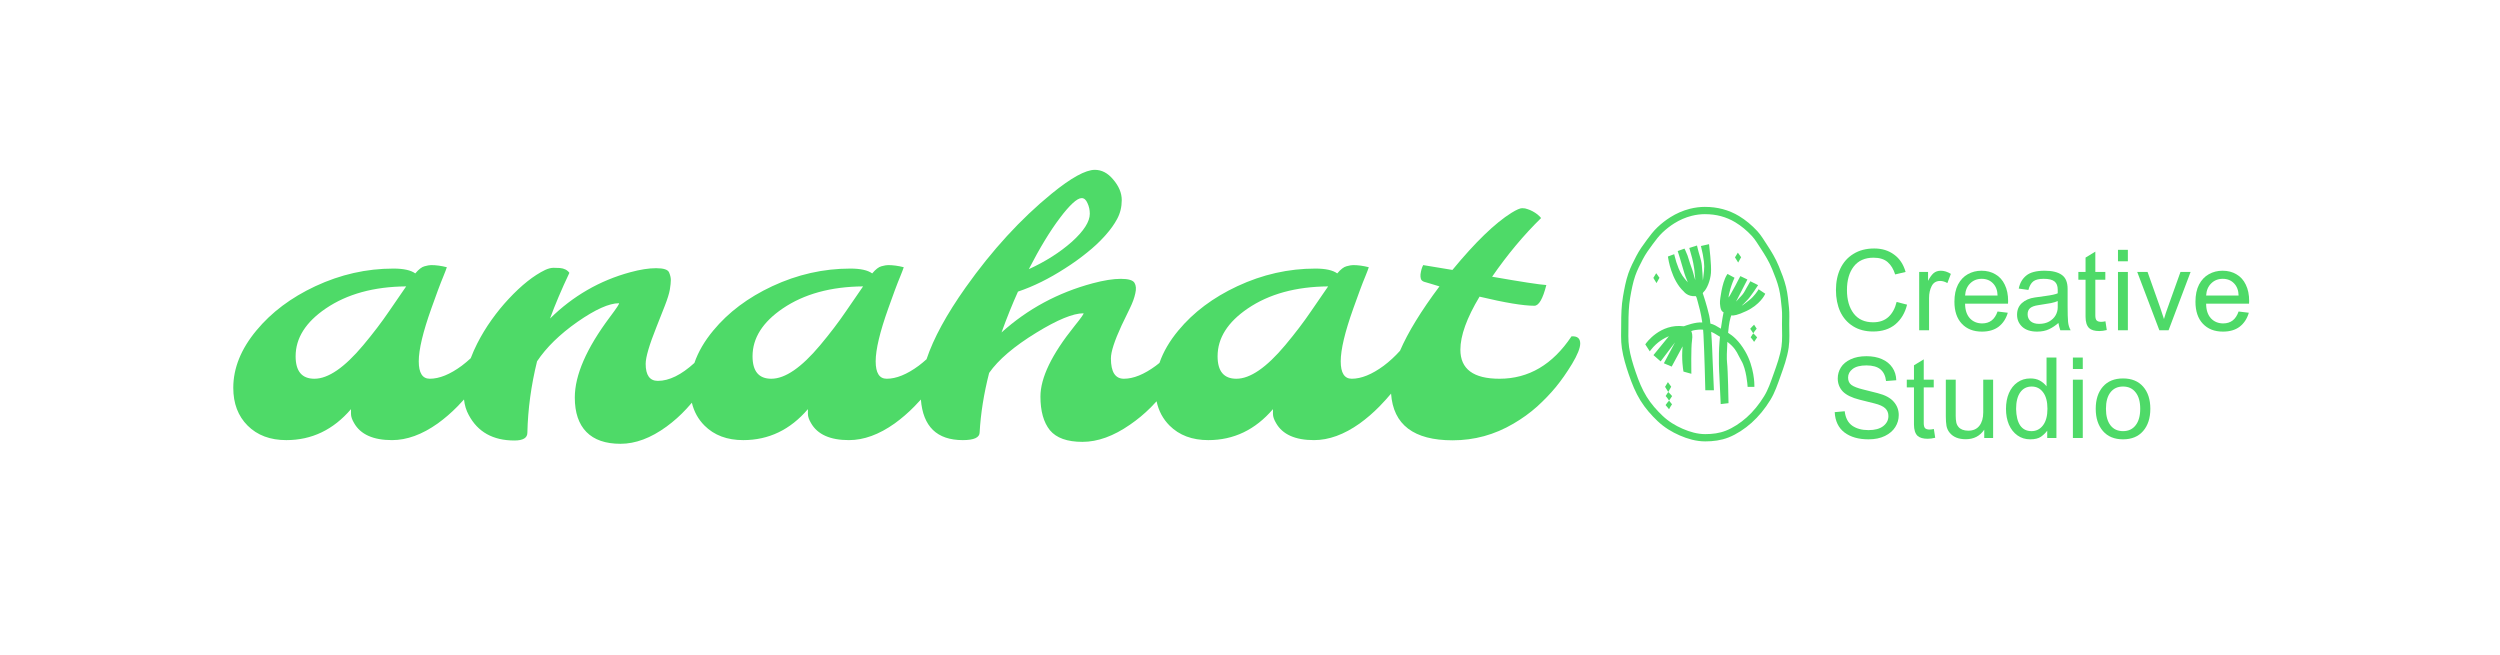
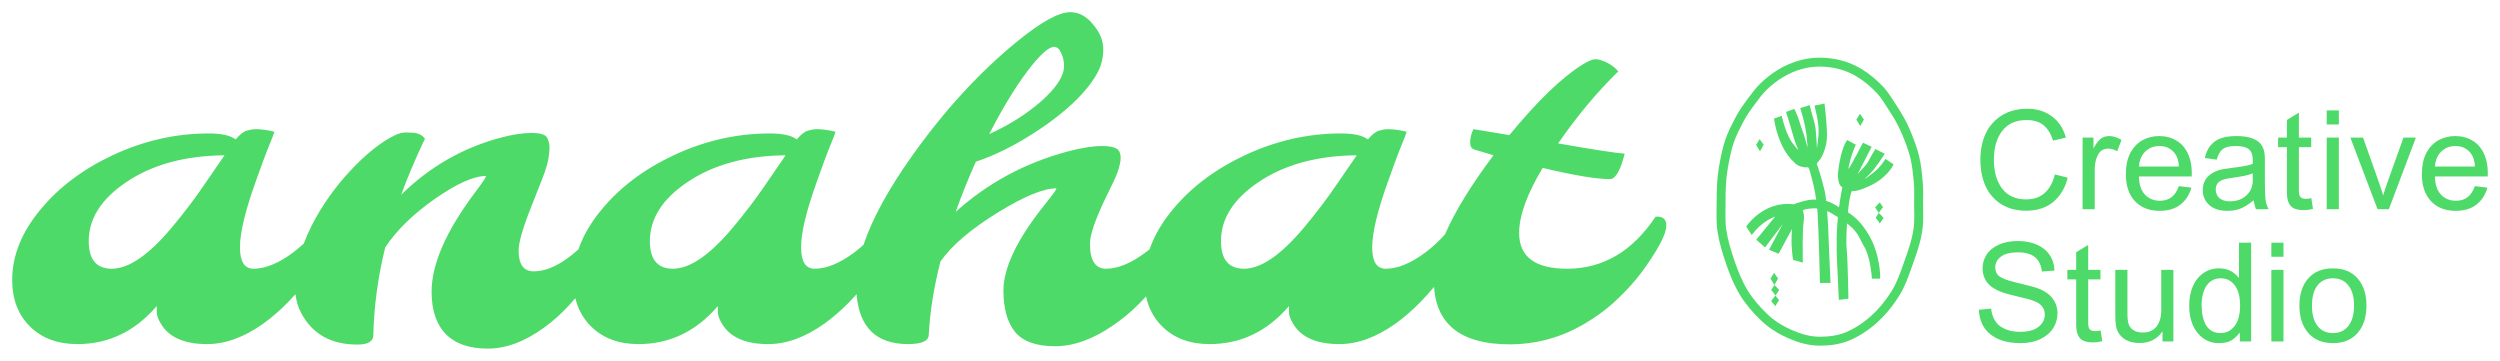
- <svg xmlns="http://www.w3.org/2000/svg" width="3783" height="991" viewBox="0 0 3783 991" fill="none">
+ <svg xmlns="http://www.w3.org/2000/svg" width="3080.43" height="444.55" viewBox="338.0 242.0 3080.43 444.55" fill="none">
  <path d="M1656.71 257C1667.06 257 1676.24 261.785 1684.25 271.355C1693.04 281.512 1697.43 291.961 1697.43 302.703C1697.43 313.25 1695.09 322.82 1690.4 331.414C1686.19 339.288 1680.52 347.247 1673.39 355.292L1670.5 358.513C1663.19 366.558 1654.59 374.517 1644.7 382.391C1634.35 390.789 1623.31 398.699 1611.59 406.121C1587.38 421.746 1563.64 433.465 1540.4 441.277C1532 459.832 1523.7 480.438 1515.5 503.094C1554.95 467.547 1600.95 442.742 1653.49 428.68C1670.29 424.188 1684.45 421.941 1695.97 421.941C1707.49 421.941 1714.43 423.992 1716.77 428.094C1719.11 432 1719.5 437.273 1717.94 443.914C1716.57 450.555 1713.84 458.074 1709.74 466.473C1705.64 474.871 1701.44 483.562 1697.14 492.547C1686.4 515.789 1681.03 532.391 1681.03 542.352C1681.03 562.859 1687.57 573.113 1700.66 573.113C1715.11 573.113 1731.22 566.57 1749 553.484C1750.86 552.08 1752.7 550.634 1754.51 549.148C1760.24 532.433 1769.83 516.007 1783.27 499.871C1805.93 472.527 1835.62 450.262 1872.34 433.074C1910.42 415.301 1949.78 406.414 1990.4 406.414C2005.83 406.414 2016.87 408.855 2023.51 413.738C2028.78 407.488 2033.47 403.875 2037.57 402.898C2041.87 401.727 2045.19 401.141 2047.53 401.141C2054.95 401.141 2062.86 402.215 2071.26 404.363C2070.48 406.902 2068.82 411.297 2066.28 417.547C2063.74 423.602 2060.91 430.828 2057.79 439.227C2054.66 447.625 2051.34 456.805 2047.82 466.766C2035.13 502.312 2028.78 528.973 2028.78 546.746C2028.78 564.324 2034.35 573.113 2045.48 573.113C2059.93 573.113 2076.05 566.57 2093.82 553.484C2102.66 546.826 2110.89 539.252 2118.51 530.764C2130.56 502.866 2150.45 470.4 2178.2 433.367C2173.31 431.805 2168.82 430.438 2164.72 429.266C2160.62 428.094 2157.3 427.117 2154.76 426.336C2152.22 425.359 2150.66 423.895 2150.07 421.941C2149.48 419.988 2149.29 417.742 2149.48 415.203C2150.27 409.344 2151.63 404.656 2153.59 401.141L2197.82 408.465C2232.39 366.473 2262.18 337.664 2287.18 322.039C2294.8 317.352 2300.17 315.008 2303.29 315.008C2306.42 315.008 2309.15 315.496 2311.5 316.473C2314.04 317.254 2316.57 318.328 2319.11 319.695C2324.58 322.625 2328.88 326.043 2332 329.949C2305.64 355.73 2280.93 385.32 2257.88 418.719C2302.61 426.531 2329.95 430.73 2339.91 431.316C2334.64 452.215 2328.59 462.664 2321.75 462.664C2304.95 462.664 2277.32 458.074 2238.84 448.895C2219.5 481.121 2209.84 507.879 2209.84 529.168C2209.84 558.465 2229.56 573.113 2269.02 573.113C2313.16 573.113 2349.48 551.727 2378 508.953C2386.79 508.367 2391.18 511.98 2391.18 519.793C2391.18 526.629 2387.08 536.883 2378.88 550.555C2370.68 564.031 2362.47 575.75 2354.27 585.711C2346.07 595.672 2336.59 605.535 2325.85 615.301C2315.11 624.871 2303.2 633.465 2290.11 641.082C2261.59 657.879 2230.93 666.277 2198.12 666.277C2139.33 666.277 2108.28 642.717 2104.96 595.596C2099.49 602.153 2093.63 608.625 2087.38 615.008C2078 624.578 2068.04 633.172 2057.49 640.789C2033.86 657.586 2010.81 665.984 1988.35 665.984C1959.84 665.984 1940.7 657.391 1930.93 640.203C1927.8 634.93 1926.24 630.34 1926.24 626.434V619.109C1899.48 650.359 1866.87 665.984 1828.39 665.984C1803.98 665.984 1784.45 658.66 1769.8 644.012C1759.75 633.967 1753.2 621.705 1750.14 607.227C1747.31 610.318 1744.39 613.4 1741.38 616.473C1731.61 626.238 1721.16 634.93 1710.03 642.547C1685.03 659.93 1661.01 668.621 1637.96 668.621C1614.91 668.621 1598.51 662.762 1588.74 651.043C1579.17 639.129 1574.39 622.137 1574.39 600.066C1574.39 571.746 1591.48 536.297 1625.66 493.719C1636.2 480.633 1640.79 474.09 1639.43 474.09C1623.8 474.09 1600.07 483.855 1568.23 503.387C1534.45 524.09 1510.62 544.402 1496.75 564.324C1488.74 595.77 1483.96 625.75 1482.39 654.266C1482.39 662.078 1473.9 665.984 1456.91 665.984C1417.84 665.984 1396.69 645.511 1393.47 604.563C1390.32 608.07 1387.05 611.552 1383.66 615.008C1374.29 624.578 1364.33 633.172 1353.78 640.789C1330.15 657.586 1307.1 665.984 1284.64 665.984C1256.12 665.984 1236.98 657.391 1227.22 640.203C1224.09 634.93 1222.53 630.34 1222.53 626.434V619.109C1195.77 650.359 1163.16 665.984 1124.68 665.984C1100.27 665.984 1080.73 658.66 1066.09 644.012C1056.55 634.476 1050.16 622.943 1046.92 609.411C1044.31 612.466 1041.62 615.504 1038.84 618.523C1029.66 628.484 1019.6 637.469 1008.66 645.477C984.836 662.859 961.594 671.551 938.938 671.551C916.281 671.551 899.094 665.594 887.375 653.68C875.656 641.766 869.797 624.383 869.797 601.531C869.797 567.742 887.375 527.312 922.531 480.242C933.273 465.984 937.961 458.855 936.594 458.855C921.75 458.855 900.852 468.23 873.898 486.98C847.141 505.73 826.73 525.652 812.668 546.746C803.684 583.27 798.801 619.305 798.02 654.852C798.02 662.664 791.477 666.57 778.391 666.57C745.969 666.57 722.922 653.68 709.25 627.898C705.472 621.069 703.1 613.266 702.133 604.49C698.957 608.021 695.666 611.528 692.258 615.008C682.883 624.578 672.922 633.172 662.375 640.789C638.742 657.586 615.695 665.984 593.234 665.984C564.719 665.984 545.578 657.391 535.812 640.203C532.688 634.93 531.125 630.34 531.125 626.434V619.109C504.367 650.359 471.75 665.984 433.273 665.984C408.859 665.984 389.328 658.66 374.68 644.012C360.227 629.559 353 610.516 353 586.883C353 557 364.719 527.996 388.156 499.871C410.812 472.527 440.5 450.262 477.219 433.074C515.305 415.301 554.66 406.414 595.285 406.414C610.715 406.414 621.75 408.855 628.391 413.738C633.664 407.488 638.352 403.875 642.453 402.898C646.75 401.727 650.07 401.141 652.414 401.141C659.836 401.141 667.746 402.215 676.145 404.363C675.363 406.902 673.703 411.297 671.164 417.547C668.625 423.602 665.793 430.828 662.668 439.227C659.543 447.625 656.223 456.805 652.707 466.766C640.012 502.312 633.664 528.973 633.664 546.746C633.664 564.324 639.23 573.113 650.363 573.113C664.816 573.113 680.93 566.57 698.703 553.484C703.406 549.943 707.934 546.14 712.292 542.081C715.122 534.582 718.403 527.152 722.141 519.793C728.391 507.488 735.617 495.574 743.82 484.051C752.023 472.527 760.715 461.883 769.895 452.117C789.23 431.414 807.59 416.863 824.973 408.465C829.66 406.316 833.859 405.242 837.57 405.242C841.477 405.242 844.699 405.34 847.238 405.535C853.684 406.121 858.469 408.562 861.594 412.859C849.68 438.055 839.914 461.102 832.297 482C867.062 447.82 907.492 424.48 953.586 411.98C968.625 407.879 981.711 405.828 992.844 405.828C1004.17 405.828 1010.71 407.977 1012.47 412.273C1014.23 416.375 1015.11 420.184 1015.11 423.699C1015.11 427.215 1014.62 432 1013.64 438.055C1012.67 443.914 1010.13 452.117 1006.03 462.664C1001.93 473.211 997.727 483.855 993.43 494.598C982.492 521.941 977.023 540.594 977.023 550.555C977.023 567.742 983.176 576.336 995.48 576.336C1012.51 576.336 1030.94 567.295 1050.77 549.217C1056.5 532.478 1066.1 516.029 1079.56 499.871C1102.22 472.527 1131.91 450.262 1168.62 433.074C1206.71 415.301 1246.07 406.414 1286.69 406.414C1302.12 406.414 1313.16 408.855 1319.8 413.738C1325.07 407.488 1329.76 403.875 1333.86 402.898C1338.16 401.727 1341.48 401.141 1343.82 401.141C1351.24 401.141 1359.15 402.215 1367.55 404.363C1366.77 406.902 1365.11 411.297 1362.57 417.547C1360.03 423.602 1357.2 430.828 1354.07 439.227C1350.95 447.625 1347.63 456.805 1344.11 466.766C1331.42 502.312 1325.07 528.973 1325.07 546.746C1325.07 564.324 1330.64 573.113 1341.77 573.113C1356.22 573.113 1372.34 566.57 1390.11 553.484C1394.22 550.392 1398.19 547.1 1402.03 543.612C1412.55 512.029 1432.31 475.769 1461.3 434.832C1501.34 378.387 1544.7 331.121 1591.38 293.035C1620.87 269.012 1642.65 257 1656.71 257ZM614.621 433.367C565.793 433.758 525.266 444.891 493.039 466.766C462.57 487.469 447.336 511.59 447.336 539.129C447.336 561.785 456.809 573.113 475.754 573.113C496.652 573.113 521.262 556.219 549.582 522.43C564.621 504.461 577.707 487.273 588.84 470.867C600.168 454.461 608.762 441.961 614.621 433.367ZM1306.03 433.367C1257.2 433.758 1216.67 444.891 1184.45 466.766C1153.98 487.469 1138.74 511.59 1138.74 539.129C1138.74 561.785 1148.21 573.113 1167.16 573.113C1188.06 573.113 1212.67 556.219 1240.99 522.43C1256.03 504.461 1269.11 487.273 1280.25 470.867C1291.57 454.461 1300.17 441.961 1306.03 433.367ZM2009.74 433.367C1960.91 433.758 1920.38 444.891 1888.16 466.766C1857.69 487.469 1842.45 511.59 1842.45 539.129C1842.45 561.785 1851.93 573.113 1870.87 573.113C1891.77 573.113 1916.38 556.219 1944.7 522.43C1959.74 504.461 1972.82 487.273 1983.96 470.867C1995.29 454.461 2003.88 441.961 2009.74 433.367ZM1636.79 299.773C1633.27 299.773 1628.68 302.41 1623.02 307.684C1617.36 312.957 1611.01 320.281 1603.98 329.656C1589.13 349.188 1573.41 375.066 1556.81 407.293C1582 395.77 1603.68 382 1621.85 365.984C1640.01 349.578 1649.09 335.418 1649.09 323.504C1649.09 317.645 1647.92 312.273 1645.58 307.391C1643.43 302.312 1640.5 299.773 1636.79 299.773Z" fill="#4EDA68" />
  <path d="M2580.35 318.58C2597.55 318.58 2613.91 322.724 2628.76 331.693C2638.2 337.403 2647.03 344.718 2655.07 353.41C2660.45 359.221 2664.63 366.485 2669.24 373.446C2675.63 383.085 2682.07 393.76 2686.76 405.269C2690.68 414.871 2694.78 425.066 2697.34 435.716C2699.75 445.772 2700.67 456.257 2701.72 467.046C2702.47 474.714 2702.01 482.534 2702.01 490.493C2702.01 502.356 2702.82 513.941 2701.19 525.134C2699.02 540.016 2693.81 554.203 2689.1 567.405C2684.59 580.038 2680.67 591.774 2674.18 602.386C2666.3 615.272 2657.07 626.503 2646.83 635.662C2636.9 644.531 2625.16 652.275 2613.56 656.848C2603 661.017 2591.86 662.407 2580.35 662.407C2567.69 662.407 2555.49 658.882 2544.01 653.879C2532.52 648.877 2521.76 642.408 2512.01 633.173C2503.05 624.697 2494.09 614.615 2487.03 603.195C2479.87 591.623 2474.62 578.711 2469.85 564.739C2465.72 552.636 2461.73 539.75 2459.69 526.283C2457.95 514.737 2458.69 502.748 2458.69 490.468C2458.69 476.445 2459.06 462.814 2461.31 449.764C2463.38 437.8 2465.5 426.342 2469.24 415.502C2472.36 406.495 2476.85 397.917 2480.99 389.869C2485.3 381.494 2490.97 373.699 2496.26 366.548C2501.34 359.689 2506.02 353.435 2511.88 347.876C2517.74 342.318 2523.97 337.454 2530.5 333.361C2539.26 327.891 2548.54 323.81 2558.23 321.334C2565.41 319.502 2572.78 318.542 2580.34 318.542" stroke="#4EDA68" stroke-width="11" />
  <path d="M2646.74 454.388C2654.77 448.248 2659.91 439.683 2659.97 439.594L2660.02 439.556L2661.1 437.737L2671.17 444.445L2670.43 446.012C2670.14 446.618 2663.14 460.944 2642.57 470.685C2629.3 476.963 2622.91 477.898 2619.82 477.254C2619.29 478.492 2618.39 481.12 2617.2 486.539C2616.48 489.824 2615.7 495.85 2614.97 503.594C2622.17 508.155 2631.39 515.545 2640.72 531.463C2654.8 555.466 2654.76 582.249 2654.74 583.386V585.382H2644.48L2644.35 583.5C2644.34 583.247 2642.68 558.688 2635.03 545.928C2633.45 543.308 2632.24 540.894 2631.07 538.567L2631 538.412L2630.99 538.392C2627.57 531.553 2624.57 525.556 2613.87 517.289C2612.96 531.248 2612.77 543.263 2613.37 548.505C2614.76 560.318 2615.52 606.315 2615.55 608.261L2615.57 610.08L2603.77 611.47L2601.68 566.685L2601.67 566.652C2601.61 565.616 2600.04 541.098 2601.99 516.872C2602.19 514.383 2602.42 511.957 2602.66 509.582C2600.97 508.521 2599.15 507.435 2597.22 506.298C2597.06 506.184 2594.04 504.1 2589.37 502.141C2590.74 520.245 2591.34 540.294 2591.34 540.509L2593.48 590.6H2580.49L2580.44 588.641L2580.44 588.612C2580.4 587.089 2579.17 533.917 2577.67 506.222C2577.53 503.708 2577.36 501.27 2577.14 498.907C2574.91 498.655 2572.71 498.617 2570.61 498.794C2562.83 499.425 2560.1 500.588 2559.2 501.156C2560.19 503.064 2561.6 507.422 2560.33 515.545C2558.73 525.715 2559.33 562.528 2559.33 562.907L2559.37 565.598L2547.45 562.276L2547.23 561.038L2547.22 560.986C2547 559.691 2544.22 543.479 2546.11 524.098L2529.59 554.734L2517.77 549.706L2534.59 518.148L2512.85 546.863L2502 537.35L2525.4 508.711C2518.59 511.44 2507.44 517.39 2498.17 529.379L2496.44 531.627L2489.66 521.154L2490.39 520.055L2490.4 520.041C2490.97 519.226 2511.95 489.181 2548.02 493.715C2551 492.565 2566.16 486.956 2575.88 488.005C2573.91 473.914 2570.93 463.376 2569.11 456.93L2569.11 456.902C2568.6 455.12 2568.18 453.617 2567.88 452.417C2567.06 449.132 2566.16 448.235 2565.87 448.021L2565.39 448.096C2553.92 449.107 2548.14 441.464 2547.9 441.135C2529.07 423.904 2524.32 391.133 2524.13 389.743L2523.91 388.139L2533.42 384.639L2533.92 386.876C2535.44 393.356 2537.5 399.888 2540.04 406.053C2541.65 409.982 2543.58 413.797 2545.94 417.322C2547.11 419.052 2548.45 420.657 2549.73 422.312C2550.45 423.234 2551.22 424.118 2551.99 425.003L2551.99 425.003C2552.57 425.66 2553.72 426.519 2554.06 427.315C2551.75 421.983 2549.18 415.351 2547.57 409.375C2544.54 398.157 2539.33 381.923 2539.28 381.759L2538.69 379.915L2548.93 376.188L2549.74 377.754C2549.85 377.982 2549.97 378.196 2550.08 378.424L2553.5 386.5C2555 391.5 2556.11 394.503 2557.5 399C2558.9 403.586 2561.17 408.542 2562.23 413.216C2562.68 415.149 2563.19 417.082 2563.84 418.964C2564.14 419.823 2564.33 420.72 2564.61 421.592C2564.84 422.324 2565.35 423.259 2565.41 424.017C2565.15 420.417 2564.72 416.829 2564.32 413.241C2564.32 410.538 2563.79 407.657 2563.41 404.979C2562.06 395.466 2559.54 386.307 2556.79 377.123L2556.22 375.228L2567.88 371.488C2568.12 372.6 2568.42 373.674 2568.66 374.785C2570.57 383.869 2574.43 392.523 2575.23 401.833C2575.89 409.375 2576.48 416.93 2576.79 424.51C2576.98 423.449 2577.08 422.375 2577.22 421.314C2577.67 417.675 2578.08 414.037 2578.48 410.399C2579.01 405.522 2578.94 400.671 2578.38 395.795C2577.56 388.518 2576.09 381.355 2574.3 374.268L2573.79 372.271L2586.1 369.479L2586.36 371.69C2586.52 372.878 2589.94 400.962 2589.02 413.026C2588.11 424.94 2582.69 437.333 2578.22 441.439C2576.08 443.384 2576.78 444.685 2576.94 444.925L2577.22 445.469C2577.28 445.633 2582.84 462.056 2586.33 477.368C2586.98 480.235 2587.6 484.354 2588.18 489.622C2593.58 490.953 2597.39 493.289 2603.72 497.174L2604.01 497.353C2605.71 484.67 2607.58 475.157 2608.12 472.466C2607.94 472.352 2607.65 472.175 2607.18 471.986C2603.09 470.343 2602.32 459.39 2602.7 455.31C2602.72 455.045 2605.31 428.287 2613.01 416.109L2614.02 414.517L2624.72 420.316L2623.92 422.034C2623.19 423.563 2622.57 425.154 2621.96 426.733C2620.66 430.081 2619.5 433.492 2618.5 436.941C2617.88 439.076 2617.33 441.224 2616.84 443.397C2616.34 445.595 2615.64 448.008 2615.58 450.257C2616.75 448.88 2617.62 447.073 2618.58 445.532C2621.32 441.173 2623.18 436.663 2625.91 432.305C2626.32 431.635 2633.35 417.726 2633.52 417.814L2644.19 422.918L2626.97 456.396C2627.21 456.219 2635.29 447.376 2636.51 445.999C2639.89 442.159 2641.63 437.32 2645.22 431.635L2648.65 425.596L2660.38 431.471C2659.13 432.974 2655.42 439.177 2654.22 440.706C2651.27 444.496 2648.73 448.791 2645.53 452.354C2643.92 454.135 2642.28 455.891 2640.61 457.609C2639.78 458.481 2638.93 459.327 2638.08 460.174C2637.3 460.957 2636.25 461.74 2635.63 462.625C2637.68 461.563 2639.54 459.972 2641.34 458.582C2643.15 457.192 2644.93 455.765 2646.74 454.388Z" fill="#4EDA68" />
  <path d="M2524.37 593.164C2523.15 595.135 2521.85 597.169 2520.46 599.241C2522.53 601.527 2524.25 603.915 2525.65 606.189C2527.25 603.852 2528.81 601.553 2530.25 599.367C2528.74 597.523 2526.86 595.564 2524.37 593.164Z" fill="#4EDA68" />
  <path d="M2653.02 504.339C2651.79 506.31 2650.49 508.344 2649.1 510.415C2651.17 512.702 2652.89 515.09 2654.29 517.364C2655.9 515.027 2657.45 512.727 2658.89 510.542C2657.39 508.697 2655.51 506.739 2653.02 504.339Z" fill="#4EDA68" />
  <path d="M2654.29 491.314C2655.52 493.285 2656.82 495.319 2658.21 497.391C2656.14 499.678 2654.42 502.065 2653.02 504.339C2651.41 502.002 2649.86 499.703 2648.42 497.517C2649.92 495.673 2651.8 493.715 2654.29 491.314Z" fill="#4EDA68" />
  <path d="M2525.61 606.188C2527.03 608.033 2528.52 609.928 2530.1 611.848C2528.26 614.324 2526.79 616.864 2525.6 619.277C2523.77 617.104 2522 614.969 2520.36 612.935C2521.68 610.951 2523.36 608.816 2525.6 606.188H2525.61Z" fill="#4EDA68" />
  <path d="M2625.39 389.453C2627.22 392.27 2628.81 394.86 2630.19 397.273C2631.69 394.519 2633.21 391.816 2634.67 389.238C2632.98 386.724 2631.29 384.463 2629.7 382.303C2628.29 384.577 2626.84 386.964 2625.38 389.453H2625.39Z" fill="#4EDA68" />
  <path d="M2501.84 420.556C2503.67 423.373 2505.26 425.963 2506.64 428.376C2508.14 425.622 2509.66 422.918 2511.12 420.341C2509.43 417.827 2507.74 415.566 2506.14 413.405C2504.74 415.679 2503.29 418.067 2501.82 420.556H2501.84Z" fill="#4EDA68" />
  <path d="M2519.59 585.357C2521.42 588.175 2523.01 590.765 2524.39 593.177C2525.89 590.423 2527.41 587.72 2528.87 585.143C2527.18 582.629 2525.49 580.367 2523.89 578.207C2522.49 580.481 2521.04 582.869 2519.57 585.357H2519.59Z" fill="#4EDA68" />
  <path d="M3212.57 664.8C3199.54 664.8 3189.4 660.607 3182.14 652.22C3174.89 643.833 3171.26 632.613 3171.26 618.56C3171.26 604.507 3174.89 593.343 3182.14 585.07C3189.4 576.797 3199.54 572.66 3212.57 572.66C3225.61 572.66 3235.75 576.797 3243 585.07C3250.26 593.343 3253.88 604.507 3253.88 618.56C3253.88 632.613 3250.26 643.833 3243 652.22C3235.75 660.607 3225.61 664.8 3212.57 664.8ZM3212.57 652.39C3220.73 652.39 3227.08 649.444 3231.61 643.55C3236.26 637.657 3238.58 629.327 3238.58 618.56C3238.58 607.793 3236.26 599.52 3231.61 593.74C3227.08 587.847 3220.73 584.9 3212.57 584.9C3204.41 584.9 3198.07 587.847 3193.53 593.74C3189 599.52 3186.73 607.793 3186.73 618.56C3186.73 629.327 3189 637.657 3193.53 643.55C3198.07 649.444 3204.41 652.39 3212.57 652.39Z" fill="#4EDA68" />
  <path d="M3136.69 650.01V587.28V574.53H3151.65V650.01V662.76H3136.69V650.01ZM3136.69 541.04H3151.65V558.38H3136.69V541.04Z" fill="#4EDA68" />
  <path d="M3072.18 664.8C3064.81 664.8 3058.35 662.817 3052.8 658.85C3047.25 654.883 3042.94 649.443 3039.88 642.53C3036.93 635.503 3035.46 627.57 3035.46 618.73C3035.46 609.777 3036.93 601.843 3039.88 594.93C3042.94 587.903 3047.25 582.463 3052.8 578.61C3058.35 574.643 3064.87 572.66 3072.35 572.66C3078.02 572.66 3082.78 573.737 3086.63 575.89C3090.6 578.043 3094 580.933 3096.83 584.56V541.04H3111.79V662.76H3097.85V651.71C3095.36 655.11 3092.18 658.17 3088.33 660.89C3084.48 663.497 3079.09 664.8 3072.18 664.8ZM3074.05 652.39C3081.19 652.39 3086.97 649.5 3091.39 643.72C3095.92 637.827 3098.19 629.44 3098.19 618.56C3098.19 607.68 3095.98 599.35 3091.56 593.57C3087.25 587.79 3081.53 584.9 3074.39 584.9C3066.91 584.9 3061.07 587.903 3056.88 593.91C3052.8 599.803 3050.76 608.133 3050.76 618.9C3050.99 629.667 3053.03 637.94 3056.88 643.72C3060.85 649.5 3066.57 652.39 3074.05 652.39Z" fill="#4EDA68" />
  <path d="M2974.51 664.629C2963.75 664.629 2955.7 661.399 2950.37 654.939C2947.88 651.993 2946.24 648.536 2945.44 644.569C2944.76 640.603 2944.42 635.786 2944.42 630.119V574.529H2959.38V629.269C2959.38 633.123 2959.67 636.409 2960.23 639.129C2960.8 641.849 2961.93 644.173 2963.63 646.099C2964.99 647.799 2966.92 649.159 2969.41 650.179C2972.02 651.199 2975.02 651.709 2978.42 651.709C2985.79 651.709 2991.4 649.216 2995.25 644.229C2999.11 639.243 3001.03 632.556 3001.03 624.169V574.529H3015.99V662.759H3002.56V650.179C2996.1 659.813 2986.75 664.629 2974.51 664.629Z" fill="#4EDA68" />
  <path d="M2916.96 663.95C2910.04 663.95 2904.94 662.476 2901.66 659.53C2898.03 656.016 2896.22 650.293 2896.22 642.36V586.26H2885.34V574.53H2896.22V552.77L2911.01 543.76V574.53H2926.14V586.26H2911.01V640.32C2911.01 643.946 2911.69 646.496 2913.05 647.97C2914.52 649.33 2916.79 650.01 2919.85 650.01C2921.66 650.01 2923.81 649.726 2926.31 649.16L2928.35 662.42C2924.27 663.44 2920.47 663.95 2916.96 663.95Z" fill="#4EDA68" />
  <path d="M2827.46 664.8C2812.39 664.8 2800.26 661.343 2791.08 654.43C2781.9 647.403 2776.97 637.147 2776.29 623.66L2791.42 622.3C2792.55 632.16 2796.29 639.413 2802.64 644.06C2809.1 648.593 2817.37 650.86 2827.46 650.86C2836.98 650.86 2844.35 648.877 2849.56 644.91C2854.89 640.83 2857.55 635.73 2857.55 629.61C2857.55 624.85 2855.96 620.94 2852.79 617.88C2849.62 614.82 2844.12 612.327 2836.3 610.4L2813.86 604.79C2802.19 601.843 2793.74 597.707 2788.53 592.38C2783.43 586.94 2780.88 580.367 2780.88 572.66C2780.88 566.653 2782.47 561.1 2785.64 556C2788.81 550.9 2793.69 546.82 2800.26 543.76C2806.83 540.587 2814.88 539 2824.4 539C2833.24 539 2841 540.473 2847.69 543.42C2854.49 546.367 2859.76 550.617 2863.5 556.17C2867.24 561.61 2869.22 568.013 2869.45 575.38L2853.98 576.57C2853.07 568.75 2850.24 562.857 2845.48 558.89C2840.72 554.923 2833.64 552.94 2824.23 552.94C2814.94 552.94 2807.97 554.753 2803.32 558.38C2798.79 561.893 2796.52 566.2 2796.52 571.3C2796.52 576.287 2798.22 580.027 2801.62 582.52C2805.02 585.013 2810.86 587.28 2819.13 589.32L2841.4 594.93C2852.51 597.763 2860.55 602.07 2865.54 607.85C2870.64 613.63 2873.19 620.373 2873.19 628.08C2873.19 634.653 2871.43 640.717 2867.92 646.27C2864.41 651.823 2859.19 656.3 2852.28 659.7C2845.37 663.1 2837.09 664.8 2827.46 664.8Z" fill="#4EDA68" />
  <path d="M3363.82 501.8C3351.01 501.8 3340.87 497.833 3333.39 489.9C3325.91 481.967 3322.17 470.86 3322.17 456.58C3322.17 446.267 3323.98 437.597 3327.61 430.57C3331.35 423.543 3336.28 418.33 3342.4 414.93C3348.63 411.417 3355.54 409.66 3363.14 409.66C3371.18 409.66 3378.21 411.473 3384.22 415.1C3390.34 418.613 3395.04 423.827 3398.33 430.74C3401.73 437.653 3403.43 445.927 3403.43 455.56C3403.43 456.807 3403.37 458.11 3403.26 459.47H3338.32C3338.32 468.877 3340.7 476.243 3345.46 481.57C3350.33 486.783 3356.56 489.39 3364.16 489.39C3369.82 489.39 3374.58 487.917 3378.44 484.97C3382.29 482.023 3385.29 477.49 3387.45 471.37L3402.92 473.24C3400.31 482.193 3395.72 489.22 3389.15 494.32C3382.57 499.307 3374.13 501.8 3363.82 501.8ZM3387.45 447.23C3387.33 439.637 3385.07 433.517 3380.65 428.87C3376.23 424.223 3370.5 421.9 3363.48 421.9C3356.45 421.9 3350.61 424.223 3345.97 428.87C3341.32 433.403 3338.77 439.523 3338.32 447.23H3387.45Z" fill="#4EDA68" />
  <path d="M3234.05 411.529H3249.69L3268.56 464.739C3271.62 473.579 3273.61 479.586 3274.51 482.759C3276.44 476.186 3278.42 470.179 3280.46 464.739L3299.5 411.529H3314.8L3281.48 499.759H3267.54L3234.05 411.529Z" fill="#4EDA68" />
  <path d="M3204.92 487.01V424.28V411.53H3219.88V487.01V499.76H3204.92V487.01ZM3204.92 378.04H3219.88V395.38H3204.92V378.04Z" fill="#4EDA68" />
  <path d="M3176.6 500.95C3169.69 500.95 3164.59 499.476 3161.3 496.53C3157.68 493.016 3155.86 487.293 3155.86 479.36V423.26H3144.98V411.53H3155.86V389.77L3170.65 380.76V411.53H3185.78V423.26H3170.65V477.32C3170.65 480.946 3171.33 483.496 3172.69 484.97C3174.17 486.33 3176.43 487.01 3179.49 487.01C3181.31 487.01 3183.46 486.726 3185.95 486.16L3187.99 499.42C3183.91 500.44 3180.12 500.95 3176.6 500.95Z" fill="#4EDA68" />
  <path d="M3082.47 501.8C3072.95 501.8 3065.53 499.42 3060.2 494.66C3054.87 489.787 3052.21 483.667 3052.21 476.3C3052.21 468.933 3054.65 463.04 3059.52 458.62C3064.51 454.087 3071.08 451.253 3079.24 450.12L3095.05 447.91C3104.46 446.663 3110.69 445.303 3113.75 443.83V438.39C3113.75 432.723 3112.16 428.587 3108.99 425.98C3105.82 423.26 3100.32 421.9 3092.5 421.9C3085.25 421.9 3079.98 423.203 3076.69 425.81C3073.4 428.417 3070.97 432.723 3069.38 438.73L3054.76 436.69C3056.46 428.303 3060.26 421.73 3066.15 416.97C3072.04 412.097 3081.34 409.66 3094.03 409.66C3105.36 409.66 3113.98 411.757 3119.87 415.95C3125.76 420.03 3128.71 427.113 3128.71 437.2V462.87C3128.71 473.977 3128.94 481.967 3129.39 486.84C3129.84 491.713 3131.15 496.02 3133.3 499.76H3117.66C3116.41 496.133 3115.45 492.45 3114.77 488.71C3110.58 492.45 3105.93 495.567 3100.83 498.06C3095.73 500.553 3089.61 501.8 3082.47 501.8ZM3085.53 490.07C3091.54 490.07 3096.64 488.88 3100.83 486.5C3105.14 484.007 3108.37 480.89 3110.52 477.15C3112.67 473.297 3113.75 469.273 3113.75 465.08V455.56C3111.26 456.693 3107.91 457.713 3103.72 458.62C3099.64 459.413 3093.01 460.49 3083.83 461.85C3078.5 462.643 3074.54 464.117 3071.93 466.27C3069.44 468.423 3068.19 471.54 3068.19 475.62C3068.19 479.927 3069.72 483.44 3072.78 486.16C3075.84 488.767 3080.09 490.07 3085.53 490.07Z" fill="#4EDA68" />
  <path d="M2999.08 501.8C2986.28 501.8 2976.13 497.833 2968.65 489.9C2961.17 481.967 2957.43 470.86 2957.43 456.58C2957.43 446.267 2959.25 437.597 2962.87 430.57C2966.61 423.543 2971.54 418.33 2977.66 414.93C2983.9 411.417 2990.81 409.66 2998.4 409.66C3006.45 409.66 3013.48 411.473 3019.48 415.1C3025.6 418.613 3030.31 423.827 3033.59 430.74C3036.99 437.653 3038.69 445.927 3038.69 455.56C3038.69 456.807 3038.64 458.11 3038.52 459.47H2973.58C2973.58 468.877 2975.96 476.243 2980.72 481.57C2985.6 486.783 2991.83 489.39 2999.42 489.39C3005.09 489.39 3009.85 487.917 3013.7 484.97C3017.56 482.023 3020.56 477.49 3022.71 471.37L3038.18 473.24C3035.58 482.193 3030.99 489.22 3024.41 494.32C3017.84 499.307 3009.4 501.8 2999.08 501.8ZM3022.71 447.23C3022.6 439.637 3020.33 433.517 3015.91 428.87C3011.49 424.223 3005.77 421.9 2998.74 421.9C2991.72 421.9 2985.88 424.223 2981.23 428.87C2976.59 433.403 2974.04 439.523 2973.58 447.23H3022.71Z" fill="#4EDA68" />
  <path d="M2904.1 411.53H2917.53V424.96C2920.25 419.747 2923.02 415.893 2925.86 413.4C2928.8 410.907 2932.49 409.66 2936.91 409.66C2941.78 409.66 2946.82 411.247 2952.04 414.42L2946.77 428.36C2943.03 426.207 2939.4 425.13 2935.89 425.13C2929.88 425.13 2925.57 427.737 2922.97 432.95C2920.36 438.05 2919.06 444 2919.06 450.8V499.76H2904.1V411.53Z" fill="#4EDA68" />
  <path d="M2834.43 501.63C2822.64 501.63 2812.5 498.967 2804 493.64C2795.5 488.313 2789.04 480.947 2784.62 471.54C2780.31 462.02 2778.16 451.14 2778.16 438.9C2778.16 426.66 2780.37 415.837 2784.79 406.43C2789.32 396.91 2795.95 389.487 2804.68 384.16C2813.41 378.72 2823.89 376 2836.13 376C2847.8 376 2857.78 379.06 2866.05 385.18C2874.44 391.187 2880.27 399.97 2883.56 411.53L2867.75 415.27C2865.26 407.223 2861.46 400.99 2856.36 396.57C2851.26 392.15 2844.12 389.94 2834.94 389.94C2821.91 389.94 2811.93 394.417 2805.02 403.37C2798.22 412.21 2794.82 424.053 2794.82 438.9C2794.82 453.633 2798.22 465.477 2805.02 474.43C2811.82 483.27 2821.62 487.69 2834.43 487.69C2844.06 487.69 2851.83 484.97 2857.72 479.53C2863.61 473.977 2867.69 466.44 2869.96 456.92L2885.77 461C2882.71 473.467 2876.82 483.383 2868.09 490.75C2859.36 498.003 2848.14 501.63 2834.43 501.63Z" fill="#4EDA68" />
</svg>
